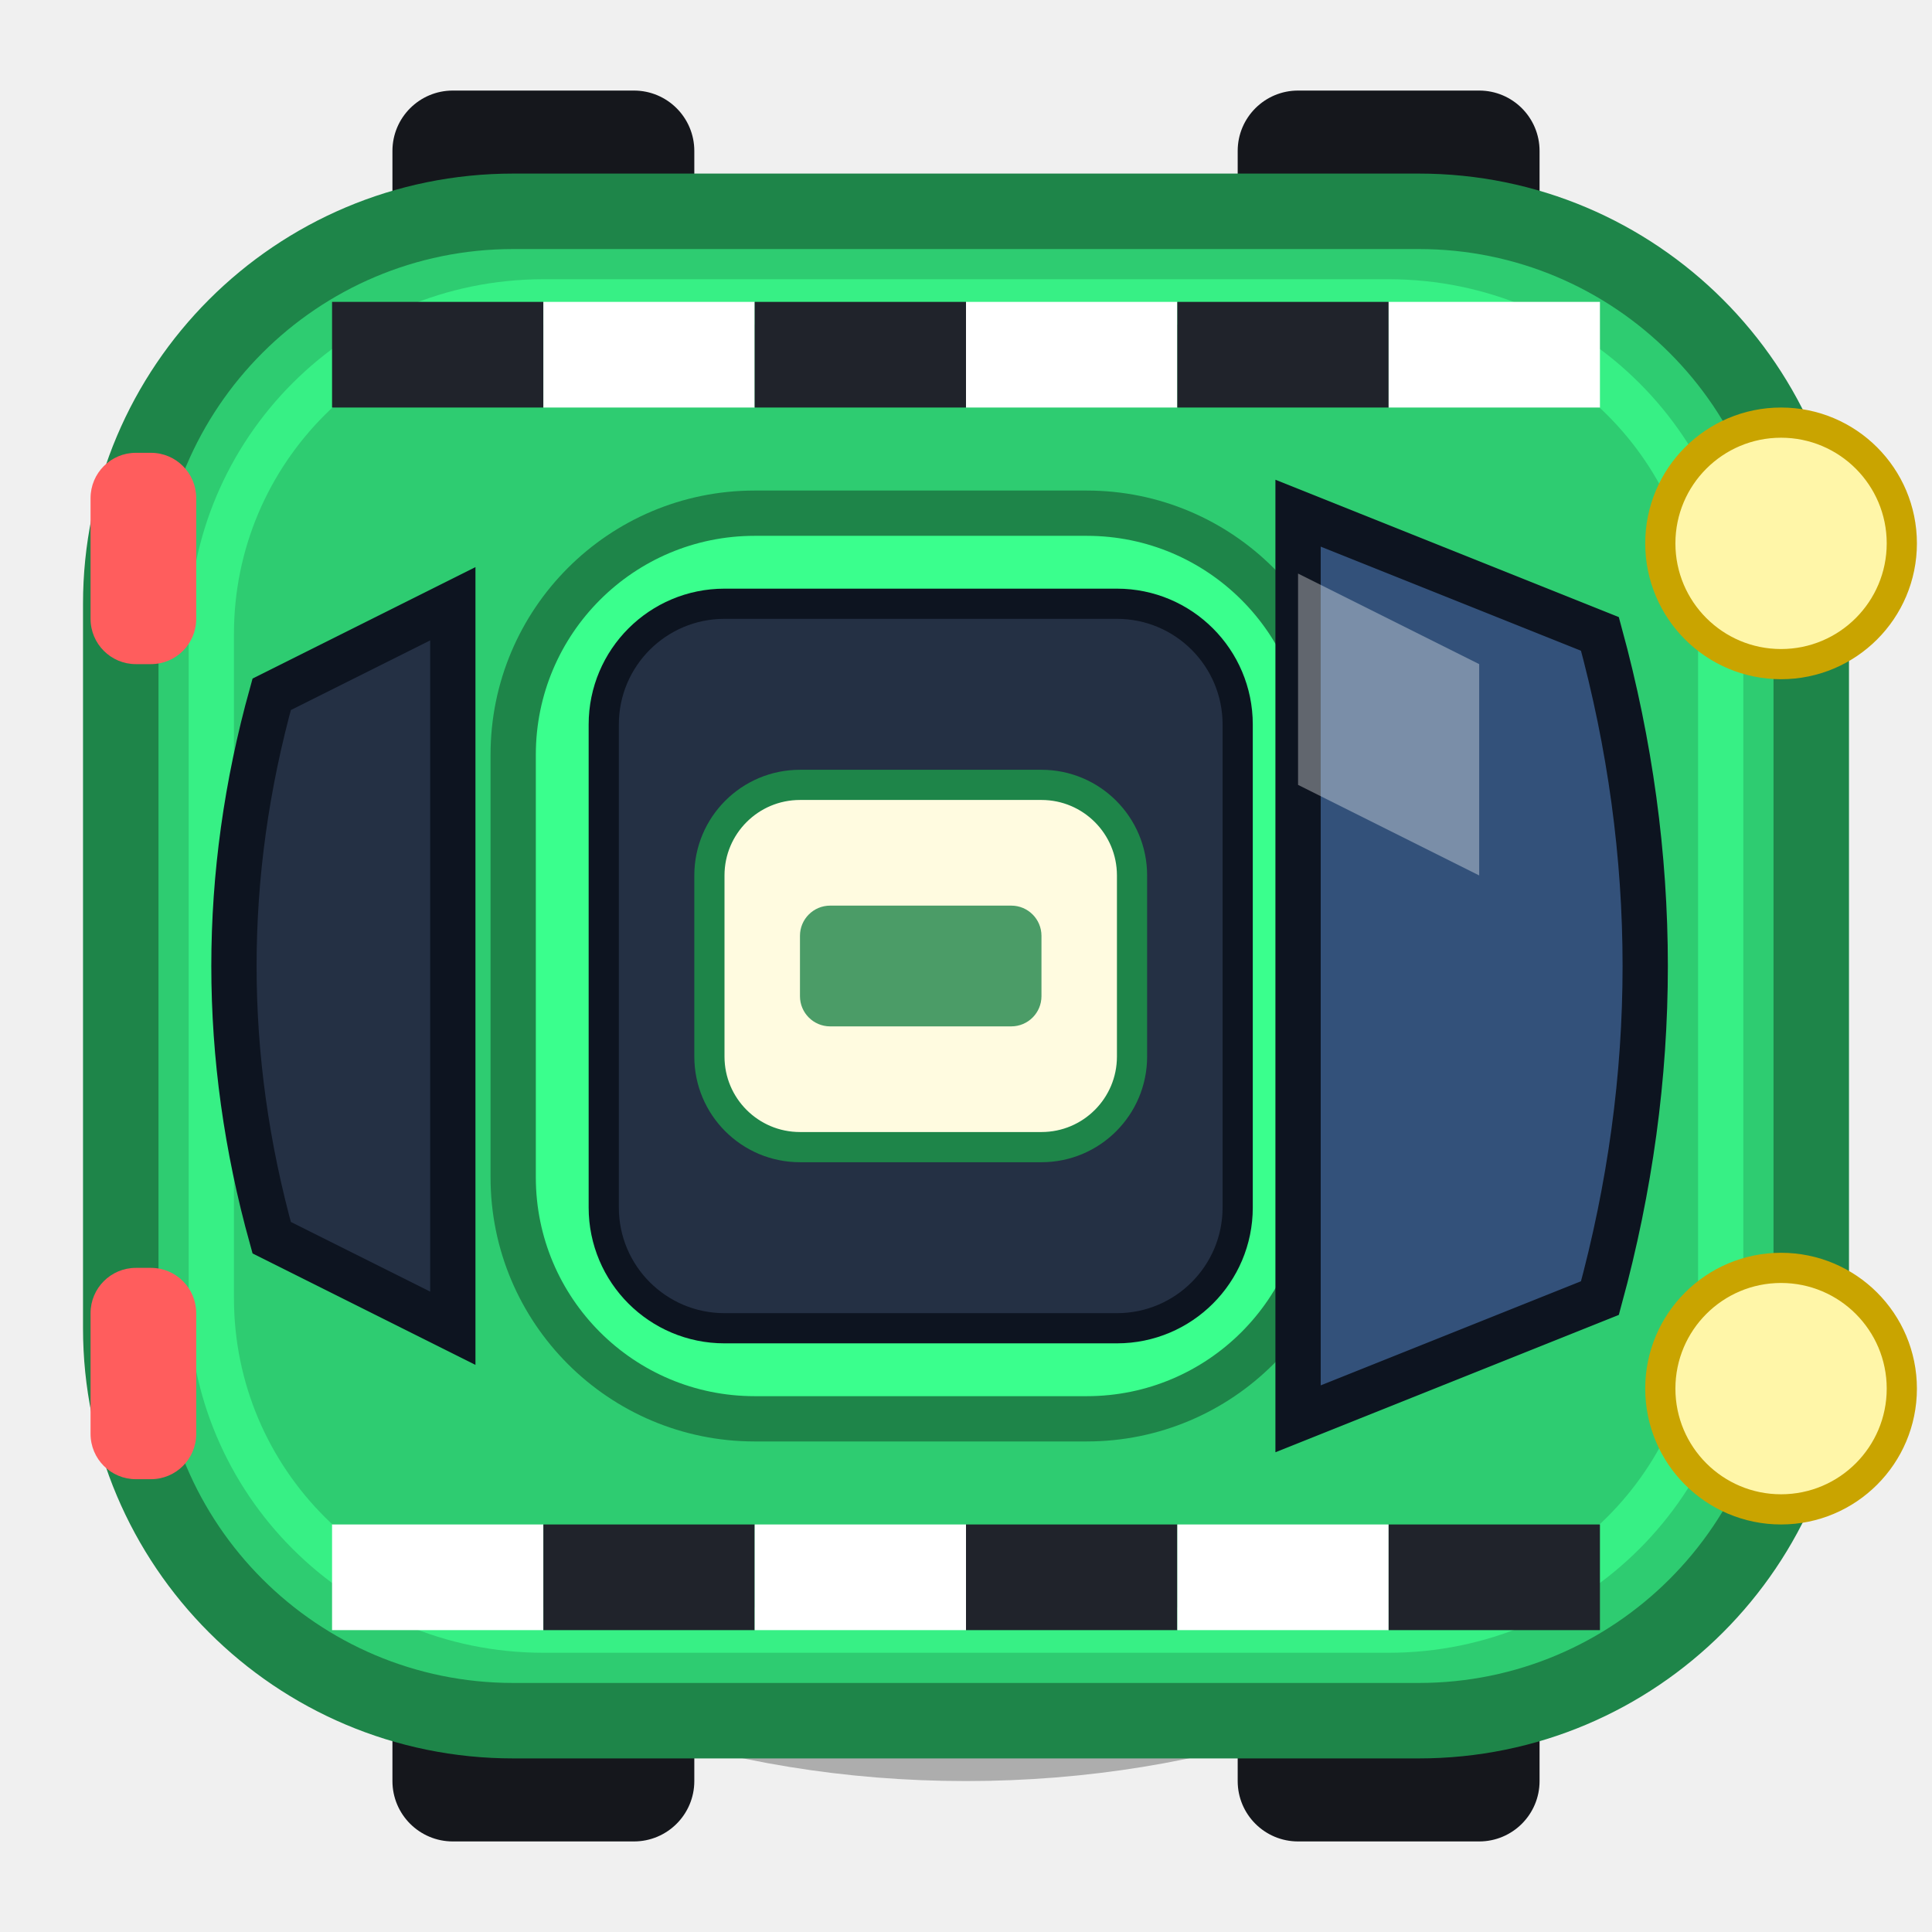
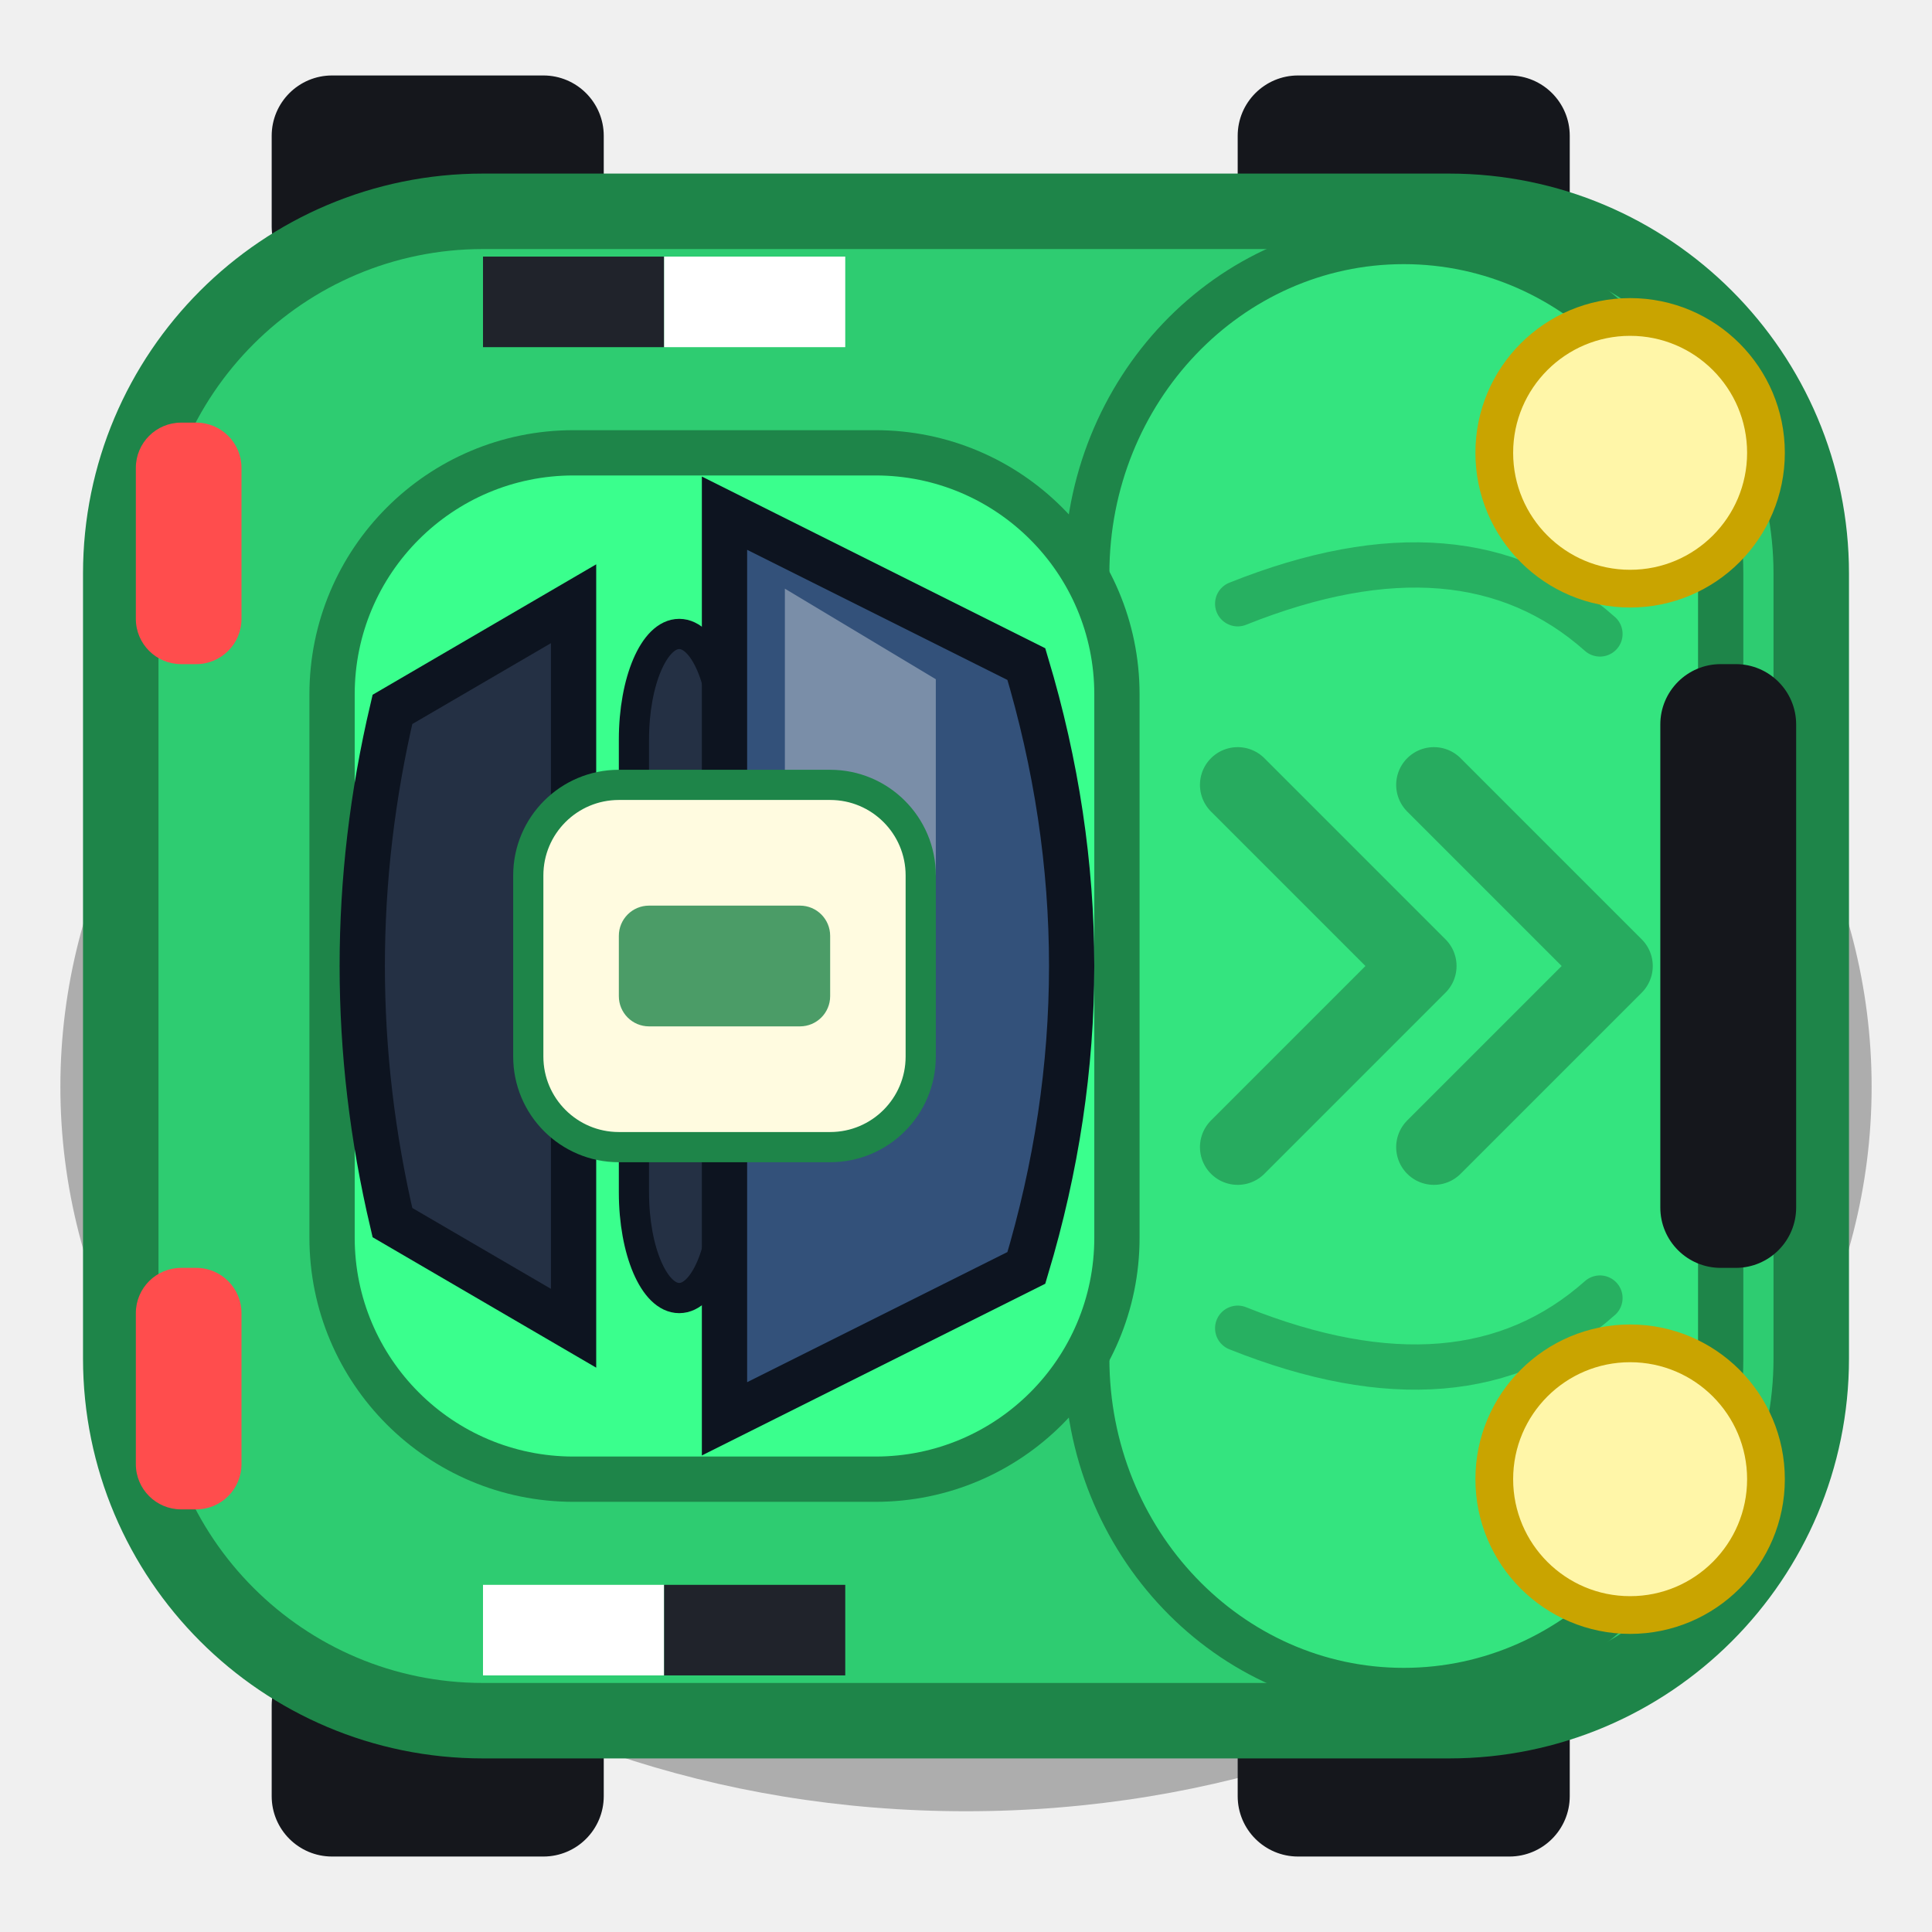
<svg xmlns="http://www.w3.org/2000/svg" width="128" height="128" viewBox="0 0 128 128">
-   <ellipse cx="64" cy="72" rx="58" ry="46" fill="#000" opacity="0.28" />
-   <rect x="82" y="6" width="20" height="14" rx="4" fill="#15171c" />
-   <rect x="82" y="108" width="20" height="14" rx="4" fill="#15171c" />
-   <rect x="26" y="6" width="20" height="14" rx="4" fill="#15171c" />
-   <rect x="26" y="108" width="20" height="14" rx="4" fill="#15171c" />
-   <rect x="8" y="14" width="112" height="100" rx="26" fill="#2ecc71" stroke="#1e8549" stroke-width="5" />
-   <rect x="14" y="20" width="100" height="88" rx="22" fill="none" stroke="#3aff8d" stroke-width="3" opacity="0.7" />
-   <rect x="22" y="20" width="14" height="7" fill="#20232b" />
-   <rect x="22" y="101" width="14" height="7" fill="#ffffff" />
-   <rect x="36" y="20" width="14" height="7" fill="#ffffff" />
-   <rect x="36" y="101" width="14" height="7" fill="#20232b" />
-   <rect x="50" y="20" width="14" height="7" fill="#20232b" />
-   <rect x="50" y="101" width="14" height="7" fill="#ffffff" />
-   <rect x="64" y="20" width="14" height="7" fill="#ffffff" />
-   <rect x="64" y="101" width="14" height="7" fill="#20232b" />
-   <rect x="78" y="20" width="14" height="7" fill="#20232b" />
-   <rect x="78" y="101" width="14" height="7" fill="#ffffff" />
-   <rect x="92" y="20" width="14" height="7" fill="#ffffff" />
-   <rect x="92" y="101" width="14" height="7" fill="#20232b" />
-   <rect x="34" y="34" width="54" height="60" rx="16" fill="#3aff8d" stroke="#1e8549" stroke-width="3" />
-   <rect x="40" y="40" width="42" height="48" rx="8" fill="#243044" stroke="#0d1420" stroke-width="2" />
-   <path d="M86 34 L106 42 Q112 64 106 86 L86 94 Z" fill="#33517a" stroke="#0d1420" stroke-width="3" />
-   <path d="M86 38 L98 44 L98 58 L86 52 Z" fill="#ffffff" opacity="0.35" />
-   <path d="M30 40 L18 46 Q13 64 18 82 L30 88 Z" fill="#243044" stroke="#0d1420" stroke-width="3" />
-   <rect x="47" y="52" width="28" height="24" rx="6" fill="#fffbe0" stroke="#1e8549" stroke-width="2" />
-   <rect x="53" y="60" width="16" height="8" rx="2" fill="#1e8549" opacity="0.8" />
-   <circle cx="118" cy="36" r="8" fill="#fff6a8" stroke="#c9a400" stroke-width="2" />
-   <circle cx="118" cy="92" r="8" fill="#fff6a8" stroke="#c9a400" stroke-width="2" />
-   <rect x="6" y="30" width="7" height="14" rx="3" fill="#ff5d5d" />
-   <rect x="6" y="84" width="7" height="14" rx="3" fill="#ff5d5d" />
+   <ellipse cx="64" cy="72" rx="60" ry="48" fill="#000" opacity="0.28" />
+   <rect x="18" y="5" width="22" height="14" rx="4" fill="#15171c" />
+   <rect x="18" y="109" width="22" height="14" rx="4" fill="#15171c" />
+   <rect x="82" y="5" width="22" height="14" rx="4" fill="#15171c" />
+   <rect x="82" y="109" width="22" height="14" rx="4" fill="#15171c" />
+   <rect x="8" y="14" width="112" height="100" rx="24" fill="#2ecc71" stroke="#1e8549" stroke-width="5" />
+   <rect x="72" y="16" width="42" height="96" rx="22" fill="#34e47f" stroke="#1e8549" stroke-width="3" />
+   <path d="M82 40 Q97 34 106 42 M82 88 Q97 94 106 86" fill="none" stroke="#1e8549" stroke-width="3" opacity="0.55" stroke-linecap="round" />
+   <path d="M82 52 L94 64 L82 76 M95 52 L107 64 L95 76" fill="none" stroke="#1e8549" stroke-width="5" opacity="0.6" stroke-linecap="round" stroke-linejoin="round" />
+   <rect x="110" y="44" width="9" height="40" rx="4" fill="#15171c" />
+   <circle cx="108" cy="30" r="9" fill="#fff6a8" stroke="#c9a400" stroke-width="2.5" />
+   <circle cx="108" cy="98" r="9" fill="#fff6a8" stroke="#c9a400" stroke-width="2.5" />
+   <rect x="32" y="17" width="12" height="6" fill="#20232b" />
+   <rect x="32" y="105" width="12" height="6" fill="#ffffff" />
+   <rect x="44" y="17" width="12" height="6" fill="#ffffff" />
+   <rect x="44" y="105" width="12" height="6" fill="#20232b" />
+   <rect x="22" y="30" width="52" height="68" rx="16" fill="#3aff8d" stroke="#1e8549" stroke-width="3" />
+   <rect x="42" y="42" width="6" height="44" rx="7" fill="#243044" stroke="#0d1420" stroke-width="2" />
+   <path d="M48 34 L68 44 Q74 64 68 84 L48 94 Z" fill="#33517a" stroke="#0d1420" stroke-width="3" />
+   <path d="M52 39 L62 45 L62 58 L52 52 Z" fill="#ffffff" opacity="0.35" />
+   <path d="M38 40 L26 47 Q22 64 26 81 L38 88 Z" fill="#243044" stroke="#0d1420" stroke-width="3" />
+   <rect x="35" y="52" width="26" height="24" rx="6" fill="#fffbe0" stroke="#1e8549" stroke-width="2" />
+   <rect x="41" y="60" width="14" height="8" rx="2" fill="#1e8549" opacity="0.8" />
+   <rect x="9" y="28" width="7" height="16" rx="3" fill="#ff4d4d" />
+   <rect x="9" y="84" width="7" height="16" rx="3" fill="#ff4d4d" />
</svg>
